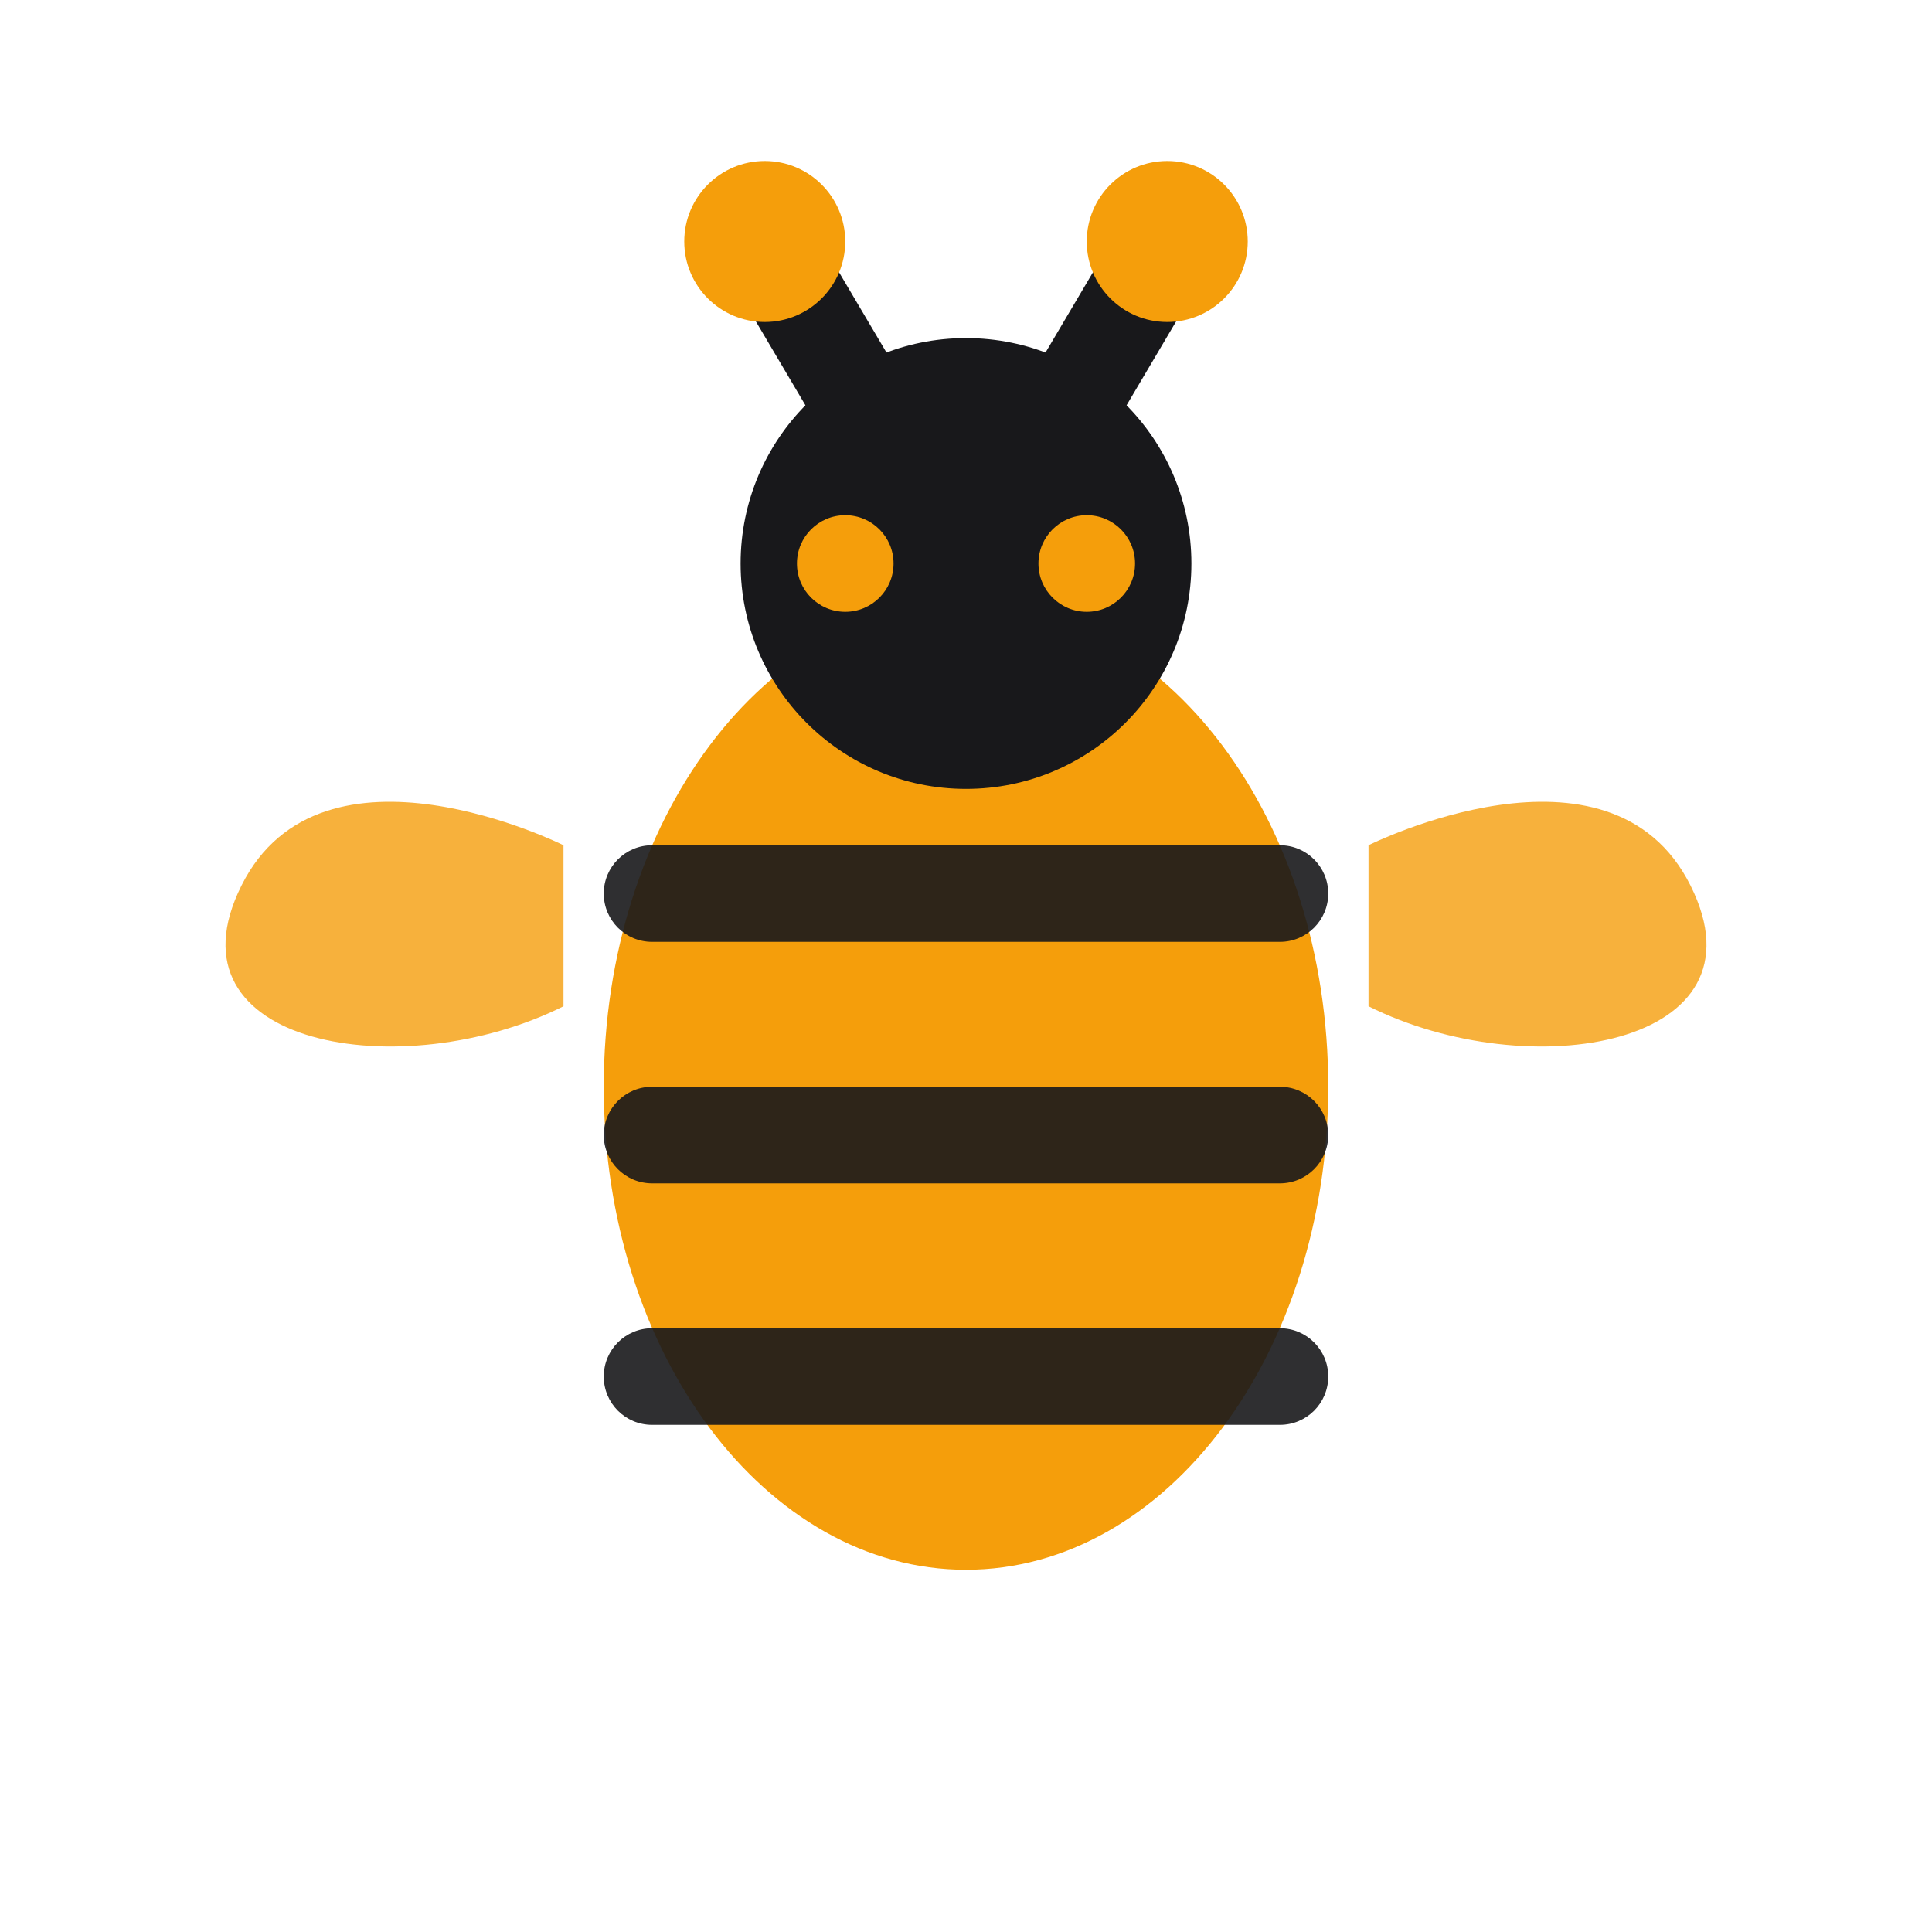
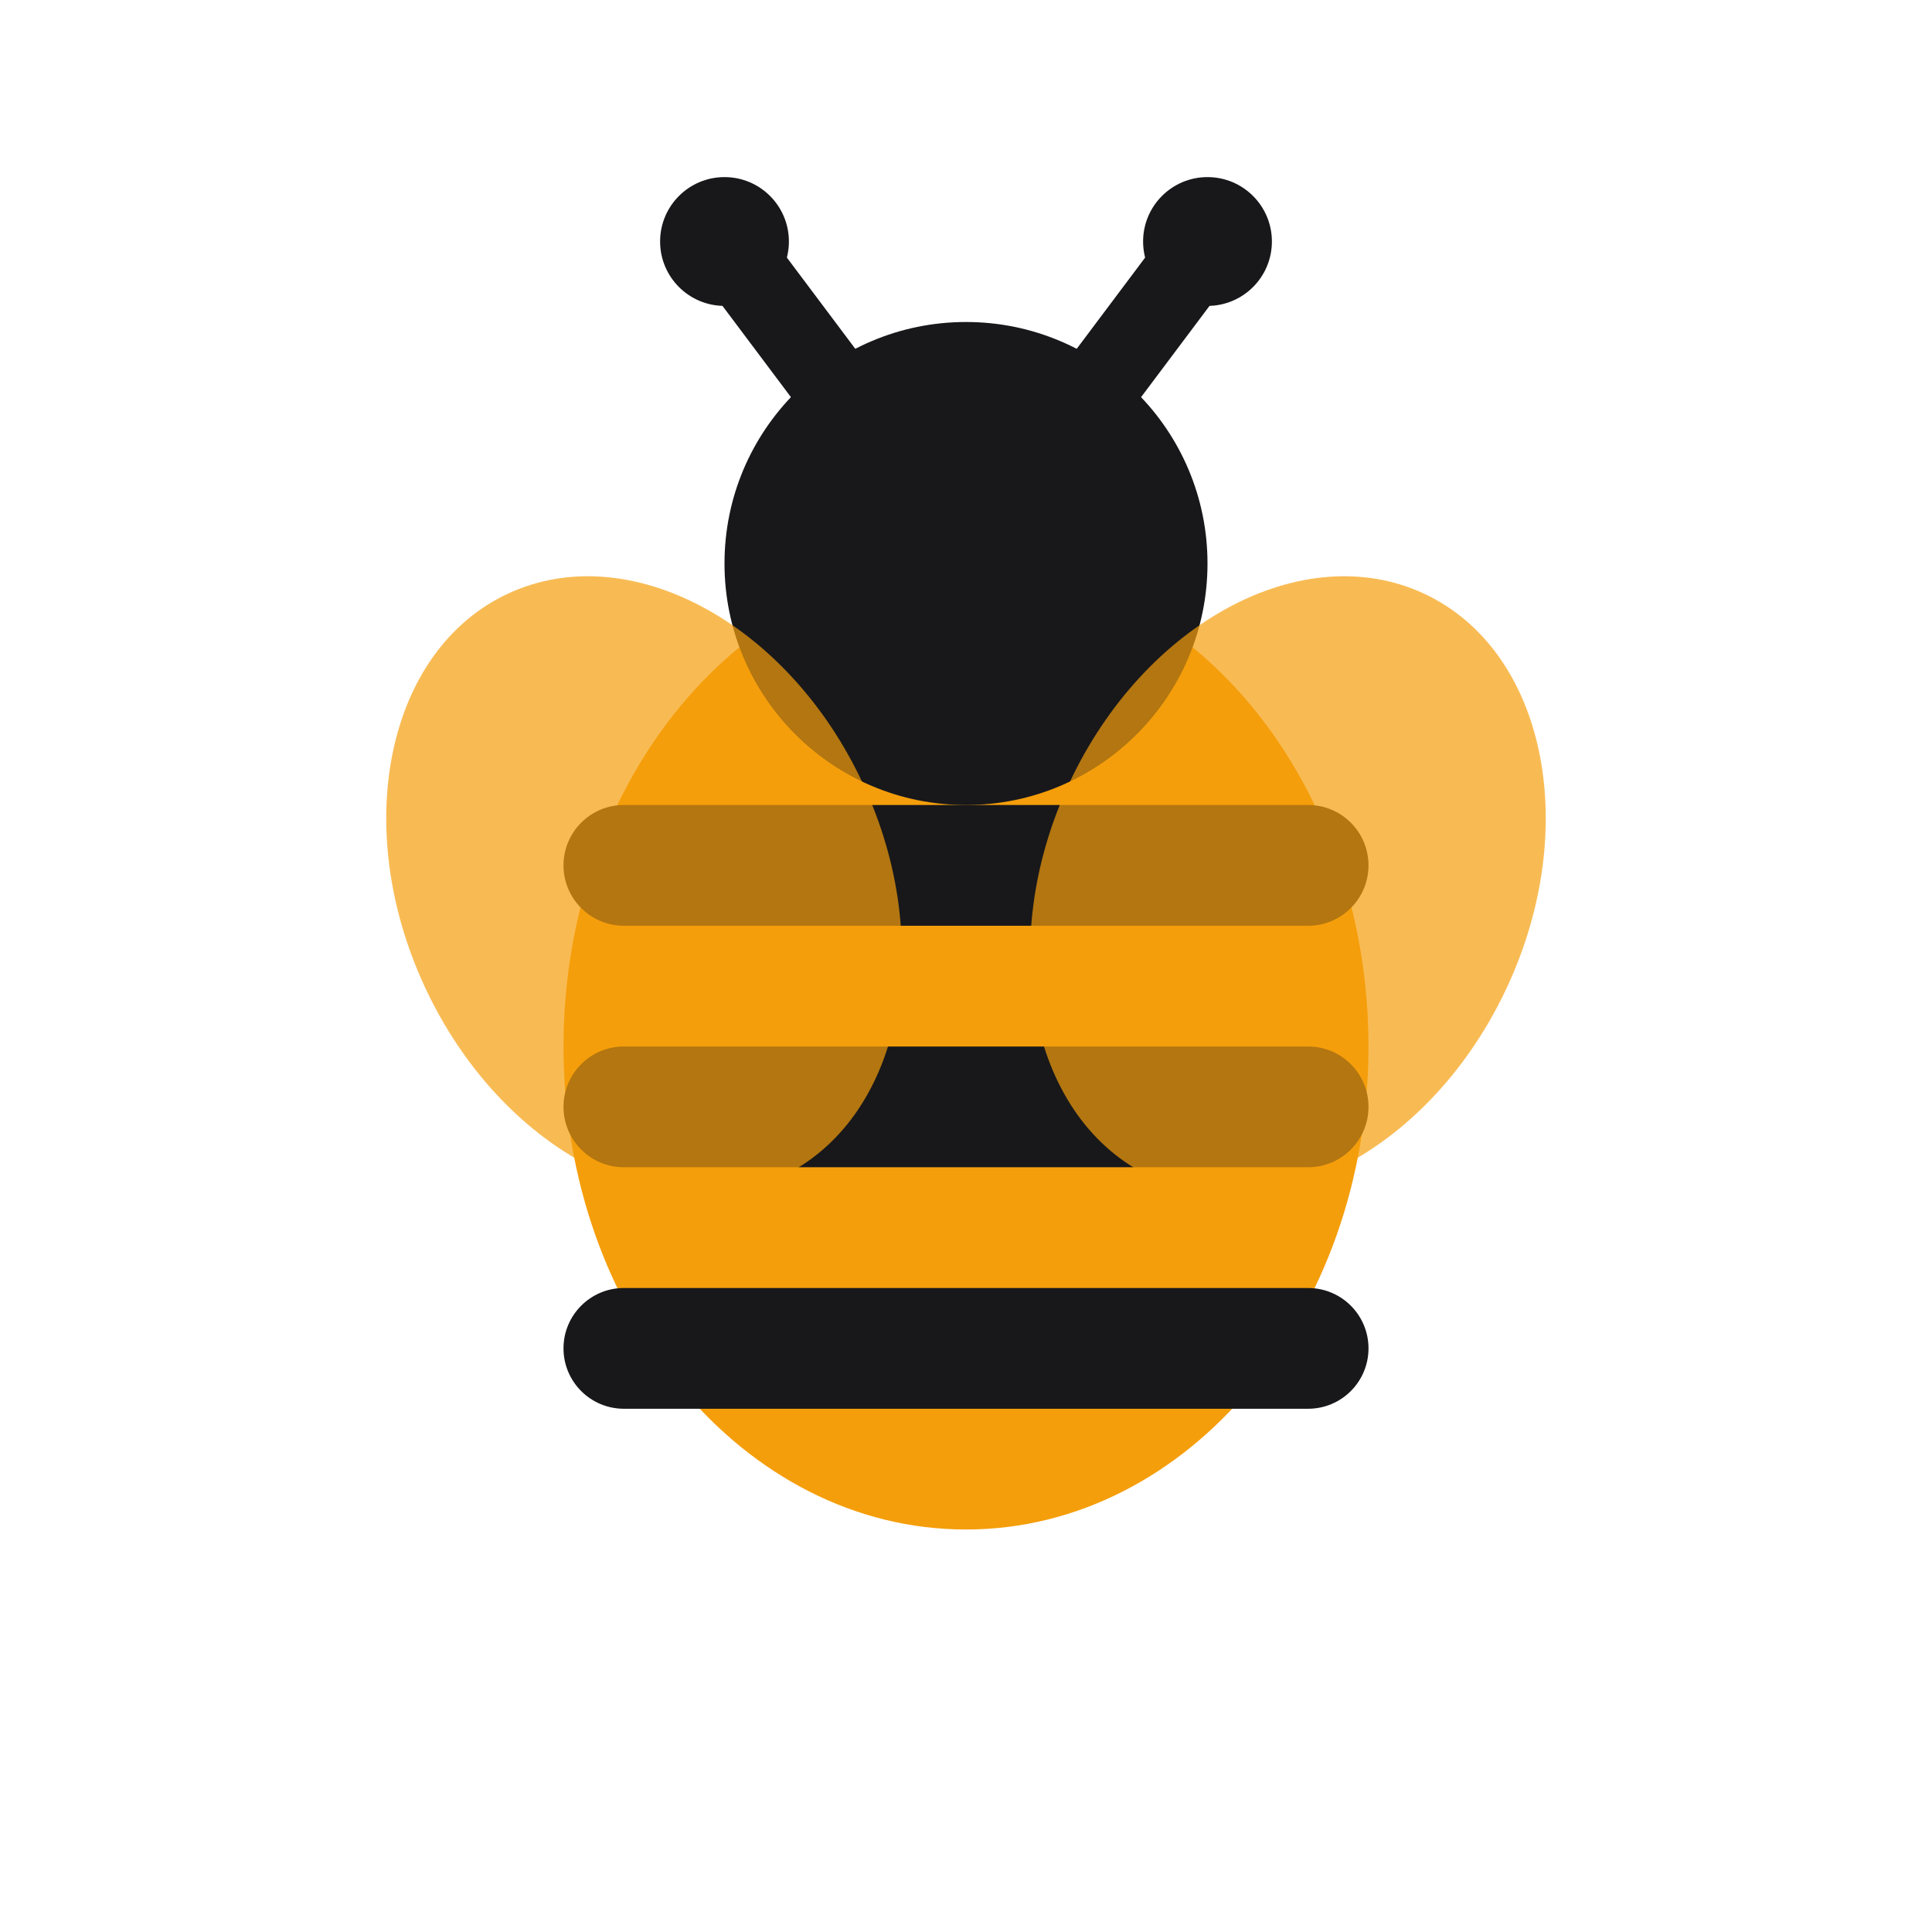
<svg xmlns="http://www.w3.org/2000/svg" width="24" height="24" viewBox="0 0 24 24" fill="none">
-   <path d="M7 10.5C7 10.5 4 9 3 11C2 13 5 13.5 7 12.5" fill="#f59e0b" opacity="0.8" />
-   <path d="M17 10.5C17 10.5 20 9 21 11C22 13 19 13.5 17 12.5" fill="#f59e0b" opacity="0.8" />
-   <ellipse cx="12" cy="13.5" rx="4.5" ry="6" fill="#f59e0b" />
-   <rect x="7.5" y="10.5" width="9" height="1.2" rx="0.6" fill="#18181b" opacity="0.9" />
-   <rect x="7.5" y="13.5" width="9" height="1.2" rx="0.6" fill="#18181b" opacity="0.9" />
-   <rect x="7.5" y="16.5" width="9" height="1.2" rx="0.6" fill="#18181b" opacity="0.9" />
-   <circle cx="12" cy="7" r="2.8" fill="#18181b" />
-   <line x1="10.8" y1="5.2" x2="9.5" y2="3" stroke="#18181b" stroke-width="1.2" stroke-linecap="round" />
-   <line x1="13.2" y1="5.2" x2="14.5" y2="3" stroke="#18181b" stroke-width="1.2" stroke-linecap="round" />
-   <circle cx="9.5" cy="3" r="1" fill="#f59e0b" />
-   <circle cx="14.5" cy="3" r="1" fill="#f59e0b" />
-   <circle cx="10.5" cy="7" r="0.6" fill="#f59e0b" />
-   <circle cx="13.5" cy="7" r="0.6" fill="#f59e0b" />
+   <ellipse cx="12" cy="13" rx="5" ry="6" fill="#f59e0b" />
+   <rect x="7" y="10" width="10" height="1.5" rx="0.75" fill="#18181b" />
+   <rect x="7" y="13" width="10" height="1.5" rx="0.75" fill="#18181b" />
+   <rect x="7" y="16" width="10" height="1.5" rx="0.75" fill="#18181b" />
+   <circle cx="12" cy="7" r="3" fill="#18181b" />
+   <ellipse cx="8" cy="11" rx="3" ry="4" fill="#f59e0b" opacity="0.7" transform="rotate(-25 8 11)" />
+   <ellipse cx="16" cy="11" rx="3" ry="4" fill="#f59e0b" opacity="0.7" transform="rotate(25 16 11)" />
+   <line x1="10.5" y1="5" x2="9" y2="3" stroke="#18181b" stroke-width="1" stroke-linecap="round" />
+   <line x1="13.5" y1="5" x2="15" y2="3" stroke="#18181b" stroke-width="1" stroke-linecap="round" />
+   <circle cx="9" cy="3" r="0.8" fill="#18181b" />
+   <circle cx="15" cy="3" r="0.8" fill="#18181b" />
</svg>
